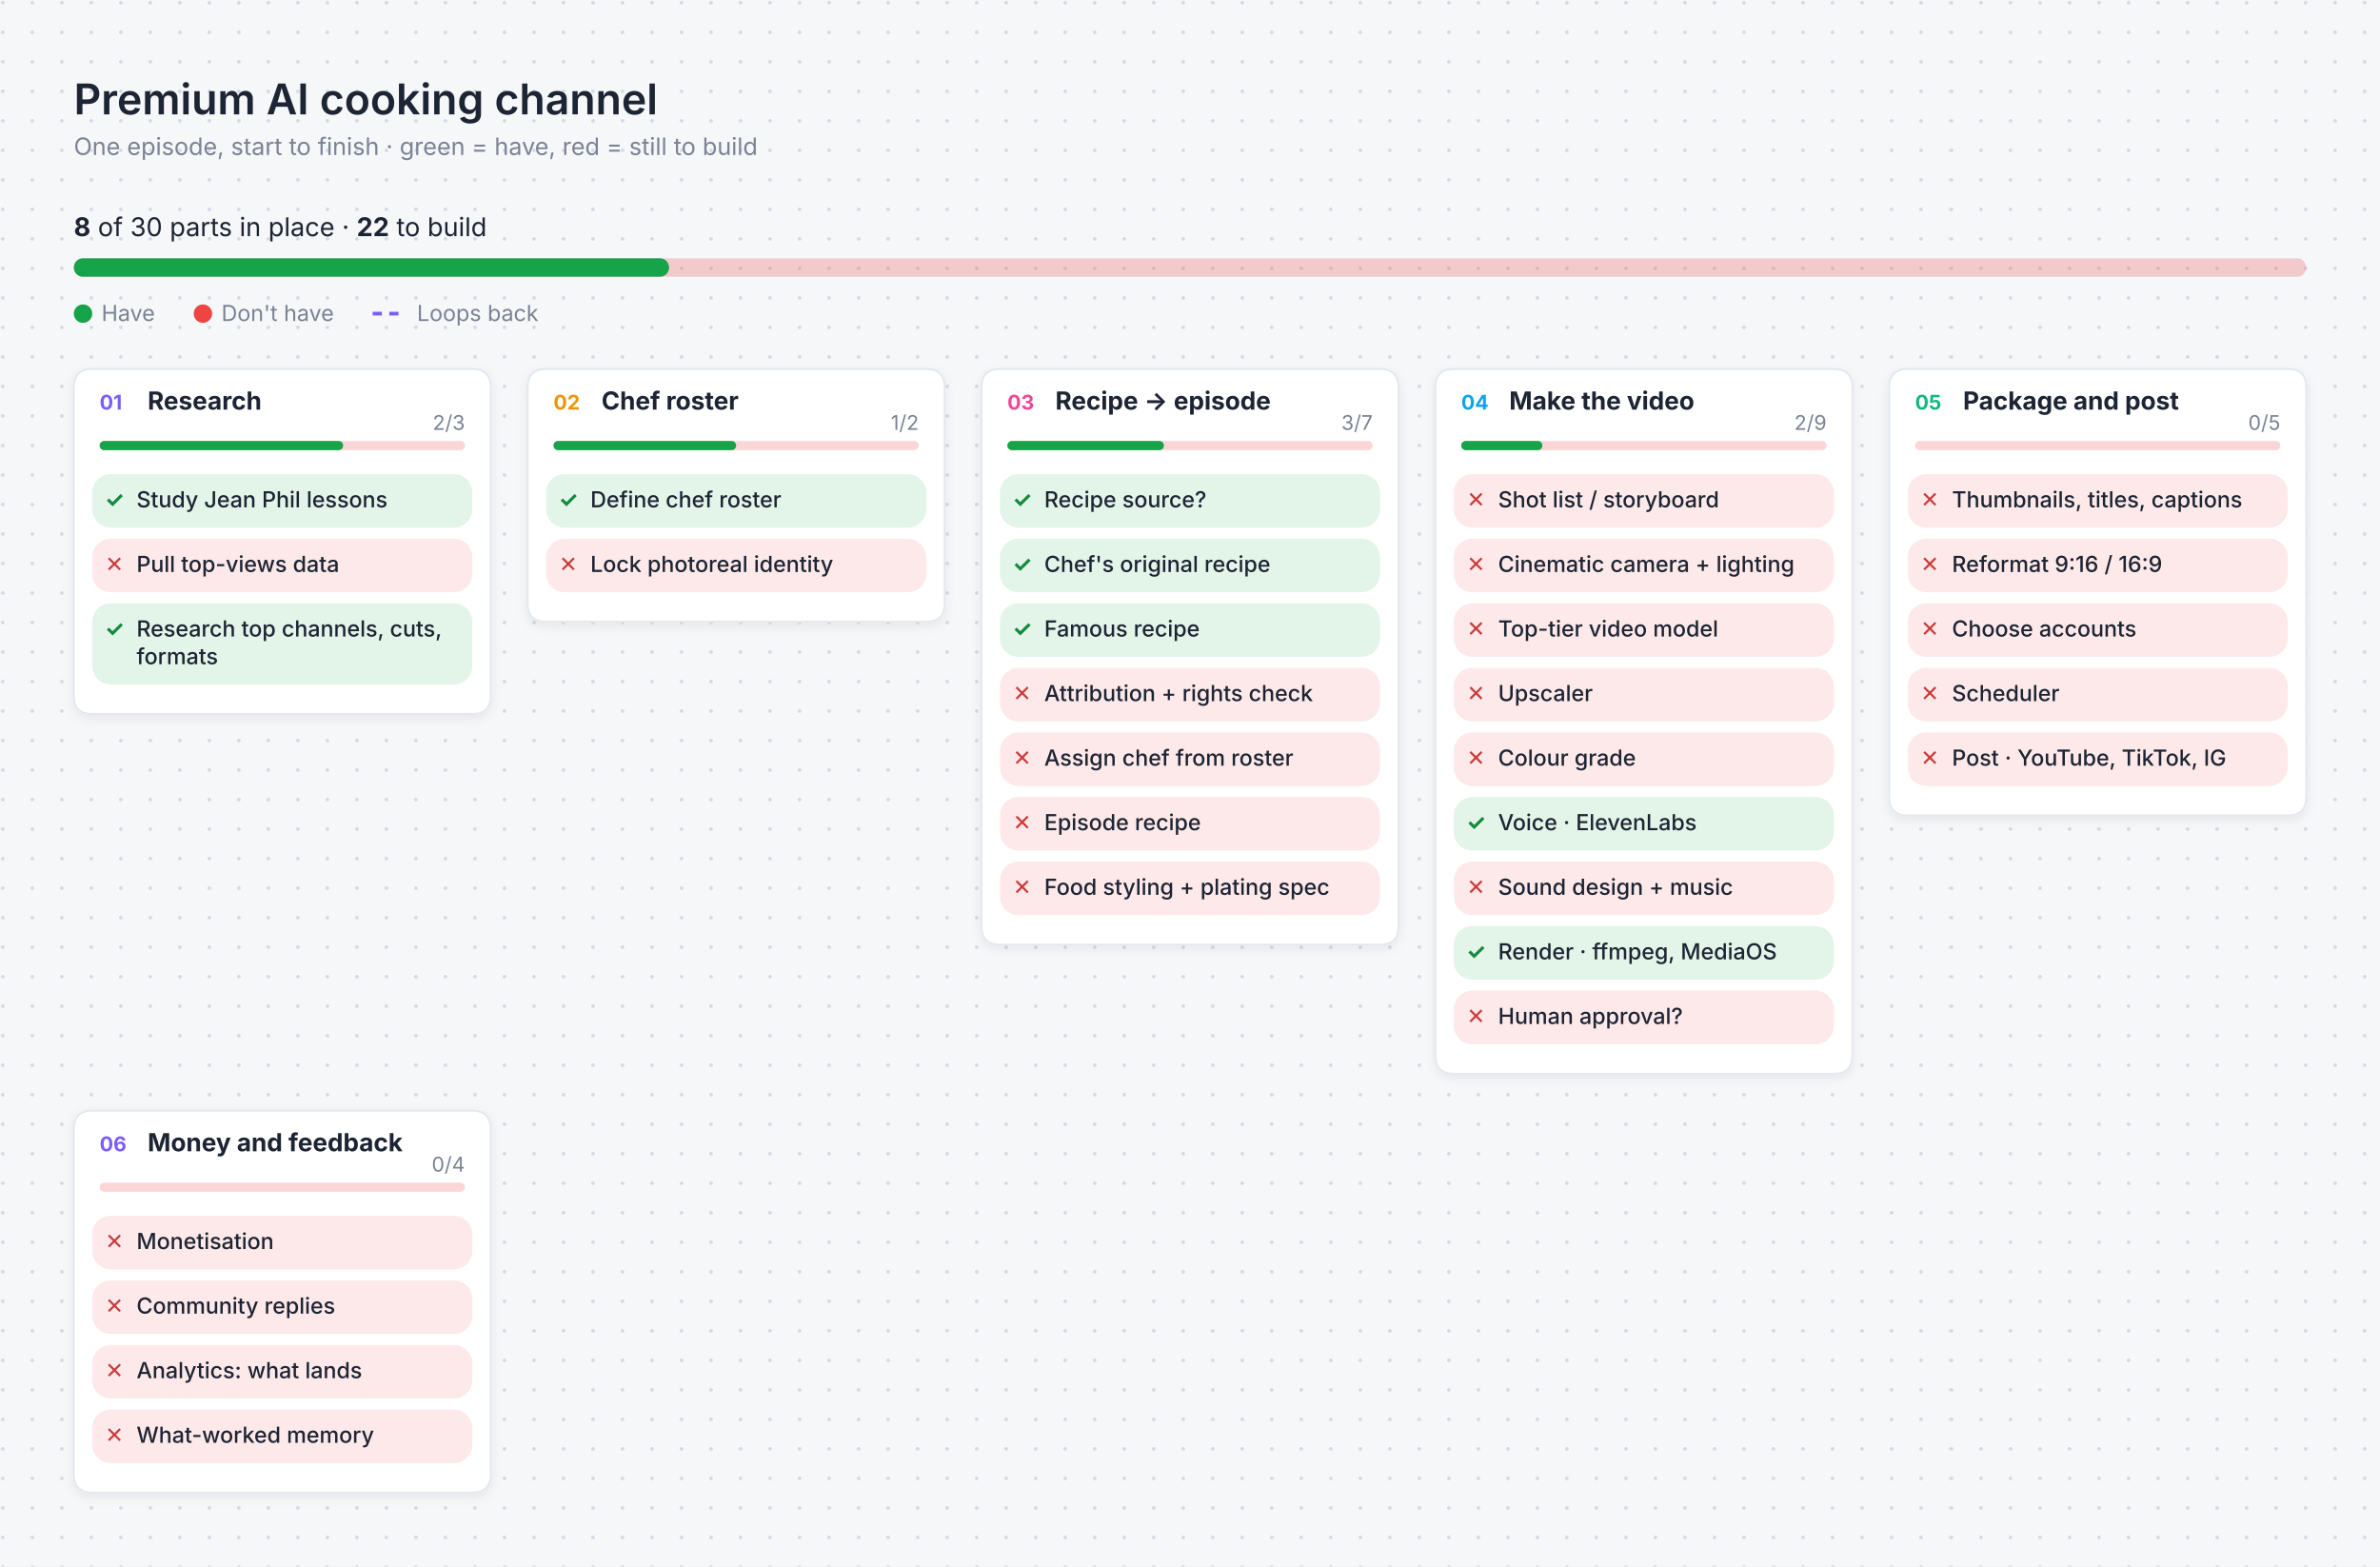
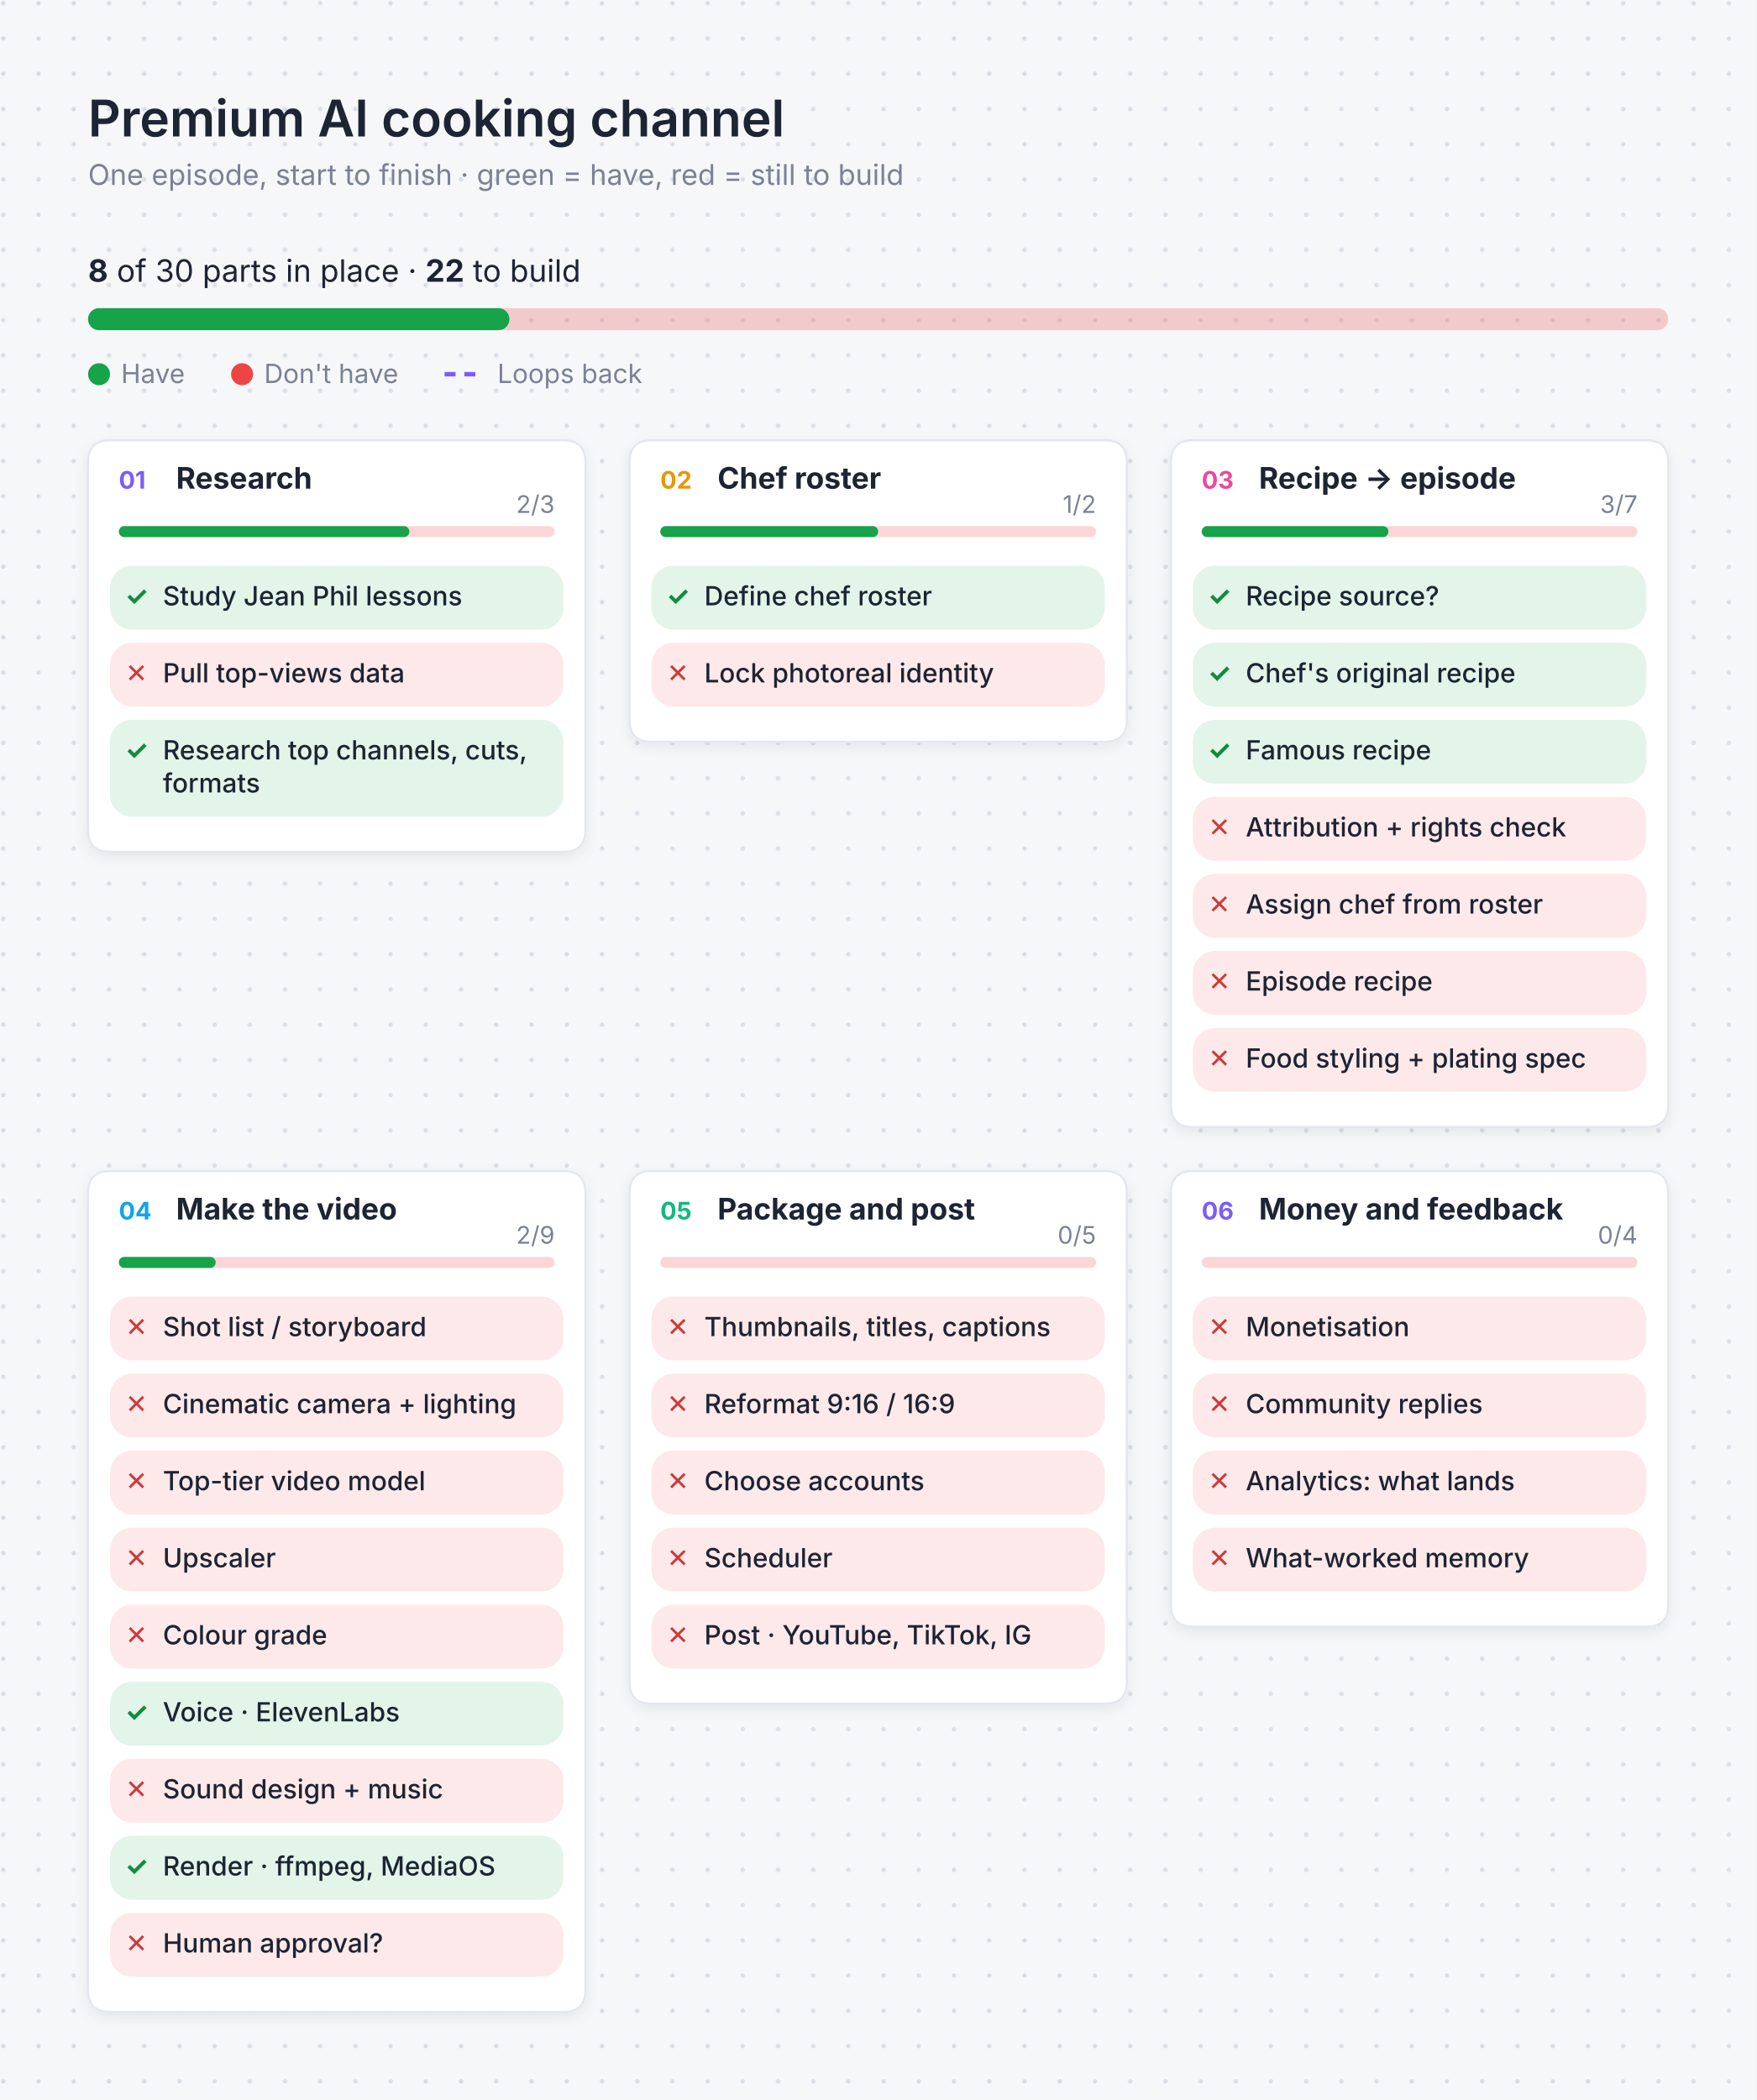
- <svg xmlns="http://www.w3.org/2000/svg" viewBox="0 0 1290 849" width="1290" height="849" role="img" aria-label="Premium AI cooking channel">
+ <svg xmlns="http://www.w3.org/2000/svg" viewBox="0 0 798 954" width="798" height="954" role="img" aria-label="Premium AI cooking channel">
  <defs>
-     <pattern id="ftv3iqt" width="16" height="16" patternUnits="userSpaceOnUse">
+     <pattern id="ftp659t" width="16" height="16" patternUnits="userSpaceOnUse">
      <circle cx="1.5" cy="1.5" r="1" fill="#D5DAE3" />
    </pattern>
-     <filter id="ftv3iqs" x="-20%" y="-20%" width="140%" height="160%">
+     <filter id="ftp659s" x="-20%" y="-20%" width="140%" height="160%">
      <feDropShadow dx="0" dy="2" stdDeviation="3" flood-color="#1D2433" flood-opacity="0.07" />
    </filter>
-     <marker id="ftv3iqa" viewBox="0 0 10 10" refX="9" refY="5" markerWidth="9.6" markerHeight="9.6" markerUnits="userSpaceOnUse" orient="auto-start-reverse">
+     <marker id="ftp659a" viewBox="0 0 10 10" refX="9" refY="5" markerWidth="9.6" markerHeight="9.6" markerUnits="userSpaceOnUse" orient="auto-start-reverse">
      <path d="M0 1L10 5L0 9z" fill="rgba(185,192,204,0.68)" />
    </marker>
-     <marker id="ftv3iql" viewBox="0 0 10 10" refX="9" refY="5" markerWidth="9.6" markerHeight="9.6" markerUnits="userSpaceOnUse" orient="auto-start-reverse">
+     <marker id="ftp659l" viewBox="0 0 10 10" refX="9" refY="5" markerWidth="9.6" markerHeight="9.6" markerUnits="userSpaceOnUse" orient="auto-start-reverse">
      <path d="M0 1L10 5L0 9z" fill="#7C5CFC" />
    </marker>
-     <marker id="ftv3iqk" viewBox="0 0 10 10" refX="9" refY="5" markerWidth="9.6" markerHeight="9.6" markerUnits="userSpaceOnUse" orient="auto-start-reverse">
+     <marker id="ftp659k" viewBox="0 0 10 10" refX="9" refY="5" markerWidth="9.6" markerHeight="9.6" markerUnits="userSpaceOnUse" orient="auto-start-reverse">
      <path d="M0 1L10 5L0 9z" fill="#1D2433" />
    </marker>
  </defs>
-   <rect width="1290" height="849" fill="#F6F7F9" />
-   <rect width="1290" height="849" fill="url(#ftv3iqt)" />
+   <rect width="798" height="954" fill="#F6F7F9" />
+   <rect width="798" height="954" fill="url(#ftp659t)" />
  <text x="40" y="62" font-family="Inter,system-ui,sans-serif" font-size="23" font-weight="600" fill="#1D2433">Premium AI cooking channel</text>
  <text x="40" y="84" font-family="Inter,system-ui,sans-serif" font-size="13" fill="#7A8294">One episode, start to finish · green = have, red = still to build</text>
  <text x="40" y="128" font-family="Inter,system-ui,sans-serif" font-size="14" fill="#1D2433">
    <tspan font-weight="700">8</tspan> of 30 parts in place · <tspan font-weight="700">22</tspan> to build</text>
-   <rect x="40" y="140" width="1210" height="10" rx="5" fill="rgba(239,68,68,0.25)" />
-   <rect x="40" y="140" width="322.667" height="10" rx="5" fill="#16A34A" />
+   <rect x="40" y="140" width="718" height="10" rx="5" fill="rgba(239,68,68,0.25)" />
+   <rect x="40" y="140" width="191.467" height="10" rx="5" fill="#16A34A" />
  <circle cx="45" cy="170" r="5" fill="#16A34A" />
  <text x="55" y="174" font-family="Inter,system-ui,sans-serif" font-size="12" fill="#7A8294">Have</text>
  <circle cx="109.986" cy="170" r="5" fill="#EF4444" />
  <text x="119.986" y="174" font-family="Inter,system-ui,sans-serif" font-size="12" fill="#7A8294">Don't have</text>
  <path d="M201.994 170h18" stroke="#7C5CFC" stroke-width="2" stroke-dasharray="5 4" />
  <text x="225.994" y="174" font-family="Inter,system-ui,sans-serif" font-size="12" fill="#7A8294">Loops back</text>
-   <path d="M50 200H256Q266 200 266 210V377Q266 387 256 387H50Q40 387 40 377V210Q40 200 50 200Z" fill="#FFFFFF" stroke="#E3E7EE" stroke-width="1" filter="url(#ftv3iqs)" />
+   <path d="M50 200H256Q266 200 266 210V377Q266 387 256 387H50Q40 387 40 377V210Q40 200 50 200Z" fill="#FFFFFF" stroke="#E3E7EE" stroke-width="1" filter="url(#ftp659s)" />
  <text x="54" y="226.8" font-family="Inter,system-ui,sans-serif" font-size="13.5" font-weight="600" fill="#1D2433" />
  <text x="54" y="222" font-family="Inter,sans-serif" font-size="11" font-weight="700" fill="#7C5CFC">01</text>
  <text x="80" y="222" font-family="Inter,system-ui,sans-serif" font-size="13.5" font-weight="700" fill="#1D2433">Research</text>
  <rect x="54" y="239" width="198" height="5" rx="2.5" fill="rgba(239,68,68,0.22)" />
  <rect x="54" y="239" width="132" height="5" rx="2.5" fill="#16A34A" />
  <text x="252" y="233" font-family="Inter,system-ui,sans-serif" font-size="11" fill="#7A8294" text-anchor="end">2/3</text>
  <rect x="50" y="257" width="206" height="29" rx="10" fill="#e3f4e9" />
  <text x="62" y="275" font-family="Inter,system-ui,sans-serif" font-size="12" font-weight="700" fill="#138b3f" text-anchor="middle">✓</text>
  <text x="74" y="275" font-family="Inter,system-ui,sans-serif" font-size="12" font-weight="500" fill="#1D2433">Study Jean Phil lessons</text>
  <rect x="50" y="292" width="206" height="29" rx="10" fill="#fde9e9" />
  <text x="62" y="310" font-family="Inter,system-ui,sans-serif" font-size="12" font-weight="700" fill="#cb3a3a" text-anchor="middle">✕</text>
  <text x="74" y="310" font-family="Inter,system-ui,sans-serif" font-size="12" font-weight="500" fill="#1D2433">Pull top-views data</text>
  <rect x="50" y="327" width="206" height="44" rx="10" fill="#e3f4e9" />
  <text x="62" y="345" font-family="Inter,system-ui,sans-serif" font-size="12" font-weight="700" fill="#138b3f" text-anchor="middle">✓</text>
  <text x="74" y="345" font-family="Inter,system-ui,sans-serif" font-size="12" font-weight="500" fill="#1D2433">Research top channels, cuts,</text>
  <text x="74" y="360" font-family="Inter,system-ui,sans-serif" font-size="12" font-weight="500" fill="#1D2433">formats</text>
-   <path d="M296 200H502Q512 200 512 210V327Q512 337 502 337H296Q286 337 286 327V210Q286 200 296 200Z" fill="#FFFFFF" stroke="#E3E7EE" stroke-width="1" filter="url(#ftv3iqs)" />
+   <path d="M296 200H502Q512 200 512 210V327Q512 337 502 337H296Q286 337 286 327V210Q286 200 296 200Z" fill="#FFFFFF" stroke="#E3E7EE" stroke-width="1" filter="url(#ftp659s)" />
  <text x="300" y="226.8" font-family="Inter,system-ui,sans-serif" font-size="13.5" font-weight="600" fill="#1D2433" />
  <text x="300" y="222" font-family="Inter,sans-serif" font-size="11" font-weight="700" fill="#E99609">02</text>
  <text x="326" y="222" font-family="Inter,system-ui,sans-serif" font-size="13.5" font-weight="700" fill="#1D2433">Chef roster</text>
  <rect x="300" y="239" width="198" height="5" rx="2.5" fill="rgba(239,68,68,0.22)" />
  <rect x="300" y="239" width="99" height="5" rx="2.5" fill="#16A34A" />
  <text x="498" y="233" font-family="Inter,system-ui,sans-serif" font-size="11" fill="#7A8294" text-anchor="end">1/2</text>
  <rect x="296" y="257" width="206" height="29" rx="10" fill="#e3f4e9" />
  <text x="308" y="275" font-family="Inter,system-ui,sans-serif" font-size="12" font-weight="700" fill="#138b3f" text-anchor="middle">✓</text>
  <text x="320" y="275" font-family="Inter,system-ui,sans-serif" font-size="12" font-weight="500" fill="#1D2433">Define chef roster</text>
  <rect x="296" y="292" width="206" height="29" rx="10" fill="#fde9e9" />
  <text x="308" y="310" font-family="Inter,system-ui,sans-serif" font-size="12" font-weight="700" fill="#cb3a3a" text-anchor="middle">✕</text>
  <text x="320" y="310" font-family="Inter,system-ui,sans-serif" font-size="12" font-weight="500" fill="#1D2433">Lock photoreal identity</text>
-   <path d="M542 200H748Q758 200 758 210V502Q758 512 748 512H542Q532 512 532 502V210Q532 200 542 200Z" fill="#FFFFFF" stroke="#E3E7EE" stroke-width="1" filter="url(#ftv3iqs)" />
+   <path d="M542 200H748Q758 200 758 210V502Q758 512 748 512H542Q532 512 532 502V210Q532 200 542 200Z" fill="#FFFFFF" stroke="#E3E7EE" stroke-width="1" filter="url(#ftp659s)" />
  <text x="546" y="226.8" font-family="Inter,system-ui,sans-serif" font-size="13.5" font-weight="600" fill="#1D2433" />
  <text x="546" y="222" font-family="Inter,sans-serif" font-size="11" font-weight="700" fill="#EC4899">03</text>
  <text x="572" y="222" font-family="Inter,system-ui,sans-serif" font-size="13.5" font-weight="700" fill="#1D2433">Recipe → episode</text>
  <rect x="546" y="239" width="198" height="5" rx="2.5" fill="rgba(239,68,68,0.22)" />
  <rect x="546" y="239" width="84.857" height="5" rx="2.5" fill="#16A34A" />
  <text x="744" y="233" font-family="Inter,system-ui,sans-serif" font-size="11" fill="#7A8294" text-anchor="end">3/7</text>
  <rect x="542" y="257" width="206" height="29" rx="10" fill="#e3f4e9" />
  <text x="554" y="275" font-family="Inter,system-ui,sans-serif" font-size="12" font-weight="700" fill="#138b3f" text-anchor="middle">✓</text>
  <text x="566" y="275" font-family="Inter,system-ui,sans-serif" font-size="12" font-weight="500" fill="#1D2433">Recipe source?</text>
  <rect x="542" y="292" width="206" height="29" rx="10" fill="#e3f4e9" />
  <text x="554" y="310" font-family="Inter,system-ui,sans-serif" font-size="12" font-weight="700" fill="#138b3f" text-anchor="middle">✓</text>
  <text x="566" y="310" font-family="Inter,system-ui,sans-serif" font-size="12" font-weight="500" fill="#1D2433">Chef's original recipe</text>
  <rect x="542" y="327" width="206" height="29" rx="10" fill="#e3f4e9" />
  <text x="554" y="345" font-family="Inter,system-ui,sans-serif" font-size="12" font-weight="700" fill="#138b3f" text-anchor="middle">✓</text>
  <text x="566" y="345" font-family="Inter,system-ui,sans-serif" font-size="12" font-weight="500" fill="#1D2433">Famous recipe</text>
  <rect x="542" y="362" width="206" height="29" rx="10" fill="#fde9e9" />
  <text x="554" y="380" font-family="Inter,system-ui,sans-serif" font-size="12" font-weight="700" fill="#cb3a3a" text-anchor="middle">✕</text>
  <text x="566" y="380" font-family="Inter,system-ui,sans-serif" font-size="12" font-weight="500" fill="#1D2433">Attribution + rights check</text>
  <rect x="542" y="397" width="206" height="29" rx="10" fill="#fde9e9" />
  <text x="554" y="415" font-family="Inter,system-ui,sans-serif" font-size="12" font-weight="700" fill="#cb3a3a" text-anchor="middle">✕</text>
  <text x="566" y="415" font-family="Inter,system-ui,sans-serif" font-size="12" font-weight="500" fill="#1D2433">Assign chef from roster</text>
  <rect x="542" y="432" width="206" height="29" rx="10" fill="#fde9e9" />
  <text x="554" y="450" font-family="Inter,system-ui,sans-serif" font-size="12" font-weight="700" fill="#cb3a3a" text-anchor="middle">✕</text>
  <text x="566" y="450" font-family="Inter,system-ui,sans-serif" font-size="12" font-weight="500" fill="#1D2433">Episode recipe</text>
  <rect x="542" y="467" width="206" height="29" rx="10" fill="#fde9e9" />
  <text x="554" y="485" font-family="Inter,system-ui,sans-serif" font-size="12" font-weight="700" fill="#cb3a3a" text-anchor="middle">✕</text>
  <text x="566" y="485" font-family="Inter,system-ui,sans-serif" font-size="12" font-weight="500" fill="#1D2433">Food styling + plating spec</text>
-   <path d="M788 200H994Q1004 200 1004 210V572Q1004 582 994 582H788Q778 582 778 572V210Q778 200 788 200Z" fill="#FFFFFF" stroke="#E3E7EE" stroke-width="1" filter="url(#ftv3iqs)" />
-   <text x="792" y="226.8" font-family="Inter,system-ui,sans-serif" font-size="13.5" font-weight="600" fill="#1D2433" />
-   <text x="792" y="222" font-family="Inter,sans-serif" font-size="11" font-weight="700" fill="#0EA5E9">04</text>
-   <text x="818" y="222" font-family="Inter,system-ui,sans-serif" font-size="13.5" font-weight="700" fill="#1D2433">Make the video</text>
-   <rect x="792" y="239" width="198" height="5" rx="2.5" fill="rgba(239,68,68,0.22)" />
-   <rect x="792" y="239" width="44" height="5" rx="2.5" fill="#16A34A" />
-   <text x="990" y="233" font-family="Inter,system-ui,sans-serif" font-size="11" fill="#7A8294" text-anchor="end">2/9</text>
-   <rect x="788" y="257" width="206" height="29" rx="10" fill="#fde9e9" />
-   <text x="800" y="275" font-family="Inter,system-ui,sans-serif" font-size="12" font-weight="700" fill="#cb3a3a" text-anchor="middle">✕</text>
-   <text x="812" y="275" font-family="Inter,system-ui,sans-serif" font-size="12" font-weight="500" fill="#1D2433">Shot list / storyboard</text>
-   <rect x="788" y="292" width="206" height="29" rx="10" fill="#fde9e9" />
-   <text x="800" y="310" font-family="Inter,system-ui,sans-serif" font-size="12" font-weight="700" fill="#cb3a3a" text-anchor="middle">✕</text>
-   <text x="812" y="310" font-family="Inter,system-ui,sans-serif" font-size="12" font-weight="500" fill="#1D2433">Cinematic camera + lighting</text>
-   <rect x="788" y="327" width="206" height="29" rx="10" fill="#fde9e9" />
-   <text x="800" y="345" font-family="Inter,system-ui,sans-serif" font-size="12" font-weight="700" fill="#cb3a3a" text-anchor="middle">✕</text>
-   <text x="812" y="345" font-family="Inter,system-ui,sans-serif" font-size="12" font-weight="500" fill="#1D2433">Top-tier video model</text>
-   <rect x="788" y="362" width="206" height="29" rx="10" fill="#fde9e9" />
-   <text x="800" y="380" font-family="Inter,system-ui,sans-serif" font-size="12" font-weight="700" fill="#cb3a3a" text-anchor="middle">✕</text>
-   <text x="812" y="380" font-family="Inter,system-ui,sans-serif" font-size="12" font-weight="500" fill="#1D2433">Upscaler</text>
-   <rect x="788" y="397" width="206" height="29" rx="10" fill="#fde9e9" />
-   <text x="800" y="415" font-family="Inter,system-ui,sans-serif" font-size="12" font-weight="700" fill="#cb3a3a" text-anchor="middle">✕</text>
-   <text x="812" y="415" font-family="Inter,system-ui,sans-serif" font-size="12" font-weight="500" fill="#1D2433">Colour grade</text>
-   <rect x="788" y="432" width="206" height="29" rx="10" fill="#e3f4e9" />
-   <text x="800" y="450" font-family="Inter,system-ui,sans-serif" font-size="12" font-weight="700" fill="#138b3f" text-anchor="middle">✓</text>
-   <text x="812" y="450" font-family="Inter,system-ui,sans-serif" font-size="12" font-weight="500" fill="#1D2433">Voice · ElevenLabs</text>
-   <rect x="788" y="467" width="206" height="29" rx="10" fill="#fde9e9" />
-   <text x="800" y="485" font-family="Inter,system-ui,sans-serif" font-size="12" font-weight="700" fill="#cb3a3a" text-anchor="middle">✕</text>
-   <text x="812" y="485" font-family="Inter,system-ui,sans-serif" font-size="12" font-weight="500" fill="#1D2433">Sound design + music</text>
-   <rect x="788" y="502" width="206" height="29" rx="10" fill="#e3f4e9" />
-   <text x="800" y="520" font-family="Inter,system-ui,sans-serif" font-size="12" font-weight="700" fill="#138b3f" text-anchor="middle">✓</text>
-   <text x="812" y="520" font-family="Inter,system-ui,sans-serif" font-size="12" font-weight="500" fill="#1D2433">Render · ffmpeg, MediaOS</text>
-   <rect x="788" y="537" width="206" height="29" rx="10" fill="#fde9e9" />
-   <text x="800" y="555" font-family="Inter,system-ui,sans-serif" font-size="12" font-weight="700" fill="#cb3a3a" text-anchor="middle">✕</text>
-   <text x="812" y="555" font-family="Inter,system-ui,sans-serif" font-size="12" font-weight="500" fill="#1D2433">Human approval?</text>
-   <path d="M1034 200H1240Q1250 200 1250 210V432Q1250 442 1240 442H1034Q1024 442 1024 432V210Q1024 200 1034 200Z" fill="#FFFFFF" stroke="#E3E7EE" stroke-width="1" filter="url(#ftv3iqs)" />
-   <text x="1038" y="226.8" font-family="Inter,system-ui,sans-serif" font-size="13.5" font-weight="600" fill="#1D2433" />
-   <text x="1038" y="222" font-family="Inter,sans-serif" font-size="11" font-weight="700" fill="#10B981">05</text>
-   <text x="1064" y="222" font-family="Inter,system-ui,sans-serif" font-size="13.5" font-weight="700" fill="#1D2433">Package and post</text>
-   <rect x="1038" y="239" width="198" height="5" rx="2.5" fill="rgba(239,68,68,0.22)" />
-   <rect x="1038" y="239" width="0" height="5" rx="2.5" fill="#16A34A" />
-   <text x="1236" y="233" font-family="Inter,system-ui,sans-serif" font-size="11" fill="#7A8294" text-anchor="end">0/5</text>
-   <rect x="1034" y="257" width="206" height="29" rx="10" fill="#fde9e9" />
-   <text x="1046" y="275" font-family="Inter,system-ui,sans-serif" font-size="12" font-weight="700" fill="#cb3a3a" text-anchor="middle">✕</text>
-   <text x="1058" y="275" font-family="Inter,system-ui,sans-serif" font-size="12" font-weight="500" fill="#1D2433">Thumbnails, titles, captions</text>
-   <rect x="1034" y="292" width="206" height="29" rx="10" fill="#fde9e9" />
-   <text x="1046" y="310" font-family="Inter,system-ui,sans-serif" font-size="12" font-weight="700" fill="#cb3a3a" text-anchor="middle">✕</text>
-   <text x="1058" y="310" font-family="Inter,system-ui,sans-serif" font-size="12" font-weight="500" fill="#1D2433">Reformat 9:16 / 16:9</text>
-   <rect x="1034" y="327" width="206" height="29" rx="10" fill="#fde9e9" />
-   <text x="1046" y="345" font-family="Inter,system-ui,sans-serif" font-size="12" font-weight="700" fill="#cb3a3a" text-anchor="middle">✕</text>
-   <text x="1058" y="345" font-family="Inter,system-ui,sans-serif" font-size="12" font-weight="500" fill="#1D2433">Choose accounts</text>
-   <rect x="1034" y="362" width="206" height="29" rx="10" fill="#fde9e9" />
-   <text x="1046" y="380" font-family="Inter,system-ui,sans-serif" font-size="12" font-weight="700" fill="#cb3a3a" text-anchor="middle">✕</text>
-   <text x="1058" y="380" font-family="Inter,system-ui,sans-serif" font-size="12" font-weight="500" fill="#1D2433">Scheduler</text>
-   <rect x="1034" y="397" width="206" height="29" rx="10" fill="#fde9e9" />
-   <text x="1046" y="415" font-family="Inter,system-ui,sans-serif" font-size="12" font-weight="700" fill="#cb3a3a" text-anchor="middle">✕</text>
-   <text x="1058" y="415" font-family="Inter,system-ui,sans-serif" font-size="12" font-weight="500" fill="#1D2433">Post · YouTube, TikTok, IG</text>
-   <path d="M50 602H256Q266 602 266 612V799Q266 809 256 809H50Q40 809 40 799V612Q40 602 50 602Z" fill="#FFFFFF" stroke="#E3E7EE" stroke-width="1" filter="url(#ftv3iqs)" />
-   <text x="54" y="628.8" font-family="Inter,system-ui,sans-serif" font-size="13.5" font-weight="600" fill="#1D2433" />
-   <text x="54" y="624" font-family="Inter,sans-serif" font-size="11" font-weight="700" fill="#7C5CFC">06</text>
-   <text x="80" y="624" font-family="Inter,system-ui,sans-serif" font-size="13.5" font-weight="700" fill="#1D2433">Money and feedback</text>
-   <rect x="54" y="641" width="198" height="5" rx="2.5" fill="rgba(239,68,68,0.22)" />
-   <rect x="54" y="641" width="0" height="5" rx="2.5" fill="#16A34A" />
-   <text x="252" y="635" font-family="Inter,system-ui,sans-serif" font-size="11" fill="#7A8294" text-anchor="end">0/4</text>
+   <path d="M50 532H256Q266 532 266 542V904Q266 914 256 914H50Q40 914 40 904V542Q40 532 50 532Z" fill="#FFFFFF" stroke="#E3E7EE" stroke-width="1" filter="url(#ftp659s)" />
+   <text x="54" y="558.8" font-family="Inter,system-ui,sans-serif" font-size="13.5" font-weight="600" fill="#1D2433" />
+   <text x="54" y="554" font-family="Inter,sans-serif" font-size="11" font-weight="700" fill="#0EA5E9">04</text>
+   <text x="80" y="554" font-family="Inter,system-ui,sans-serif" font-size="13.5" font-weight="700" fill="#1D2433">Make the video</text>
+   <rect x="54" y="571" width="198" height="5" rx="2.5" fill="rgba(239,68,68,0.22)" />
+   <rect x="54" y="571" width="44" height="5" rx="2.5" fill="#16A34A" />
+   <text x="252" y="565" font-family="Inter,system-ui,sans-serif" font-size="11" fill="#7A8294" text-anchor="end">2/9</text>
+   <rect x="50" y="589" width="206" height="29" rx="10" fill="#fde9e9" />
+   <text x="62" y="607" font-family="Inter,system-ui,sans-serif" font-size="12" font-weight="700" fill="#cb3a3a" text-anchor="middle">✕</text>
+   <text x="74" y="607" font-family="Inter,system-ui,sans-serif" font-size="12" font-weight="500" fill="#1D2433">Shot list / storyboard</text>
+   <rect x="50" y="624" width="206" height="29" rx="10" fill="#fde9e9" />
+   <text x="62" y="642" font-family="Inter,system-ui,sans-serif" font-size="12" font-weight="700" fill="#cb3a3a" text-anchor="middle">✕</text>
+   <text x="74" y="642" font-family="Inter,system-ui,sans-serif" font-size="12" font-weight="500" fill="#1D2433">Cinematic camera + lighting</text>
  <rect x="50" y="659" width="206" height="29" rx="10" fill="#fde9e9" />
  <text x="62" y="677" font-family="Inter,system-ui,sans-serif" font-size="12" font-weight="700" fill="#cb3a3a" text-anchor="middle">✕</text>
-   <text x="74" y="677" font-family="Inter,system-ui,sans-serif" font-size="12" font-weight="500" fill="#1D2433">Monetisation</text>
+   <text x="74" y="677" font-family="Inter,system-ui,sans-serif" font-size="12" font-weight="500" fill="#1D2433">Top-tier video model</text>
  <rect x="50" y="694" width="206" height="29" rx="10" fill="#fde9e9" />
  <text x="62" y="712" font-family="Inter,system-ui,sans-serif" font-size="12" font-weight="700" fill="#cb3a3a" text-anchor="middle">✕</text>
-   <text x="74" y="712" font-family="Inter,system-ui,sans-serif" font-size="12" font-weight="500" fill="#1D2433">Community replies</text>
+   <text x="74" y="712" font-family="Inter,system-ui,sans-serif" font-size="12" font-weight="500" fill="#1D2433">Upscaler</text>
  <rect x="50" y="729" width="206" height="29" rx="10" fill="#fde9e9" />
  <text x="62" y="747" font-family="Inter,system-ui,sans-serif" font-size="12" font-weight="700" fill="#cb3a3a" text-anchor="middle">✕</text>
-   <text x="74" y="747" font-family="Inter,system-ui,sans-serif" font-size="12" font-weight="500" fill="#1D2433">Analytics: what lands</text>
-   <rect x="50" y="764" width="206" height="29" rx="10" fill="#fde9e9" />
-   <text x="62" y="782" font-family="Inter,system-ui,sans-serif" font-size="12" font-weight="700" fill="#cb3a3a" text-anchor="middle">✕</text>
-   <text x="74" y="782" font-family="Inter,system-ui,sans-serif" font-size="12" font-weight="500" fill="#1D2433">What-worked memory</text>
+   <text x="74" y="747" font-family="Inter,system-ui,sans-serif" font-size="12" font-weight="500" fill="#1D2433">Colour grade</text>
+   <rect x="50" y="764" width="206" height="29" rx="10" fill="#e3f4e9" />
+   <text x="62" y="782" font-family="Inter,system-ui,sans-serif" font-size="12" font-weight="700" fill="#138b3f" text-anchor="middle">✓</text>
+   <text x="74" y="782" font-family="Inter,system-ui,sans-serif" font-size="12" font-weight="500" fill="#1D2433">Voice · ElevenLabs</text>
+   <rect x="50" y="799" width="206" height="29" rx="10" fill="#fde9e9" />
+   <text x="62" y="817" font-family="Inter,system-ui,sans-serif" font-size="12" font-weight="700" fill="#cb3a3a" text-anchor="middle">✕</text>
+   <text x="74" y="817" font-family="Inter,system-ui,sans-serif" font-size="12" font-weight="500" fill="#1D2433">Sound design + music</text>
+   <rect x="50" y="834" width="206" height="29" rx="10" fill="#e3f4e9" />
+   <text x="62" y="852" font-family="Inter,system-ui,sans-serif" font-size="12" font-weight="700" fill="#138b3f" text-anchor="middle">✓</text>
+   <text x="74" y="852" font-family="Inter,system-ui,sans-serif" font-size="12" font-weight="500" fill="#1D2433">Render · ffmpeg, MediaOS</text>
+   <rect x="50" y="869" width="206" height="29" rx="10" fill="#fde9e9" />
+   <text x="62" y="887" font-family="Inter,system-ui,sans-serif" font-size="12" font-weight="700" fill="#cb3a3a" text-anchor="middle">✕</text>
+   <text x="74" y="887" font-family="Inter,system-ui,sans-serif" font-size="12" font-weight="500" fill="#1D2433">Human approval?</text>
+   <path d="M296 532H502Q512 532 512 542V764Q512 774 502 774H296Q286 774 286 764V542Q286 532 296 532Z" fill="#FFFFFF" stroke="#E3E7EE" stroke-width="1" filter="url(#ftp659s)" />
+   <text x="300" y="558.8" font-family="Inter,system-ui,sans-serif" font-size="13.5" font-weight="600" fill="#1D2433" />
+   <text x="300" y="554" font-family="Inter,sans-serif" font-size="11" font-weight="700" fill="#10B981">05</text>
+   <text x="326" y="554" font-family="Inter,system-ui,sans-serif" font-size="13.5" font-weight="700" fill="#1D2433">Package and post</text>
+   <rect x="300" y="571" width="198" height="5" rx="2.5" fill="rgba(239,68,68,0.22)" />
+   <rect x="300" y="571" width="0" height="5" rx="2.5" fill="#16A34A" />
+   <text x="498" y="565" font-family="Inter,system-ui,sans-serif" font-size="11" fill="#7A8294" text-anchor="end">0/5</text>
+   <rect x="296" y="589" width="206" height="29" rx="10" fill="#fde9e9" />
+   <text x="308" y="607" font-family="Inter,system-ui,sans-serif" font-size="12" font-weight="700" fill="#cb3a3a" text-anchor="middle">✕</text>
+   <text x="320" y="607" font-family="Inter,system-ui,sans-serif" font-size="12" font-weight="500" fill="#1D2433">Thumbnails, titles, captions</text>
+   <rect x="296" y="624" width="206" height="29" rx="10" fill="#fde9e9" />
+   <text x="308" y="642" font-family="Inter,system-ui,sans-serif" font-size="12" font-weight="700" fill="#cb3a3a" text-anchor="middle">✕</text>
+   <text x="320" y="642" font-family="Inter,system-ui,sans-serif" font-size="12" font-weight="500" fill="#1D2433">Reformat 9:16 / 16:9</text>
+   <rect x="296" y="659" width="206" height="29" rx="10" fill="#fde9e9" />
+   <text x="308" y="677" font-family="Inter,system-ui,sans-serif" font-size="12" font-weight="700" fill="#cb3a3a" text-anchor="middle">✕</text>
+   <text x="320" y="677" font-family="Inter,system-ui,sans-serif" font-size="12" font-weight="500" fill="#1D2433">Choose accounts</text>
+   <rect x="296" y="694" width="206" height="29" rx="10" fill="#fde9e9" />
+   <text x="308" y="712" font-family="Inter,system-ui,sans-serif" font-size="12" font-weight="700" fill="#cb3a3a" text-anchor="middle">✕</text>
+   <text x="320" y="712" font-family="Inter,system-ui,sans-serif" font-size="12" font-weight="500" fill="#1D2433">Scheduler</text>
+   <rect x="296" y="729" width="206" height="29" rx="10" fill="#fde9e9" />
+   <text x="308" y="747" font-family="Inter,system-ui,sans-serif" font-size="12" font-weight="700" fill="#cb3a3a" text-anchor="middle">✕</text>
+   <text x="320" y="747" font-family="Inter,system-ui,sans-serif" font-size="12" font-weight="500" fill="#1D2433">Post · YouTube, TikTok, IG</text>
+   <path d="M542 532H748Q758 532 758 542V729Q758 739 748 739H542Q532 739 532 729V542Q532 532 542 532Z" fill="#FFFFFF" stroke="#E3E7EE" stroke-width="1" filter="url(#ftp659s)" />
+   <text x="546" y="558.8" font-family="Inter,system-ui,sans-serif" font-size="13.5" font-weight="600" fill="#1D2433" />
+   <text x="546" y="554" font-family="Inter,sans-serif" font-size="11" font-weight="700" fill="#7C5CFC">06</text>
+   <text x="572" y="554" font-family="Inter,system-ui,sans-serif" font-size="13.5" font-weight="700" fill="#1D2433">Money and feedback</text>
+   <rect x="546" y="571" width="198" height="5" rx="2.5" fill="rgba(239,68,68,0.22)" />
+   <rect x="546" y="571" width="0" height="5" rx="2.5" fill="#16A34A" />
+   <text x="744" y="565" font-family="Inter,system-ui,sans-serif" font-size="11" fill="#7A8294" text-anchor="end">0/4</text>
+   <rect x="542" y="589" width="206" height="29" rx="10" fill="#fde9e9" />
+   <text x="554" y="607" font-family="Inter,system-ui,sans-serif" font-size="12" font-weight="700" fill="#cb3a3a" text-anchor="middle">✕</text>
+   <text x="566" y="607" font-family="Inter,system-ui,sans-serif" font-size="12" font-weight="500" fill="#1D2433">Monetisation</text>
+   <rect x="542" y="624" width="206" height="29" rx="10" fill="#fde9e9" />
+   <text x="554" y="642" font-family="Inter,system-ui,sans-serif" font-size="12" font-weight="700" fill="#cb3a3a" text-anchor="middle">✕</text>
+   <text x="566" y="642" font-family="Inter,system-ui,sans-serif" font-size="12" font-weight="500" fill="#1D2433">Community replies</text>
+   <rect x="542" y="659" width="206" height="29" rx="10" fill="#fde9e9" />
+   <text x="554" y="677" font-family="Inter,system-ui,sans-serif" font-size="12" font-weight="700" fill="#cb3a3a" text-anchor="middle">✕</text>
+   <text x="566" y="677" font-family="Inter,system-ui,sans-serif" font-size="12" font-weight="500" fill="#1D2433">Analytics: what lands</text>
+   <rect x="542" y="694" width="206" height="29" rx="10" fill="#fde9e9" />
+   <text x="554" y="712" font-family="Inter,system-ui,sans-serif" font-size="12" font-weight="700" fill="#cb3a3a" text-anchor="middle">✕</text>
+   <text x="566" y="712" font-family="Inter,system-ui,sans-serif" font-size="12" font-weight="500" fill="#1D2433">What-worked memory</text>
</svg>
